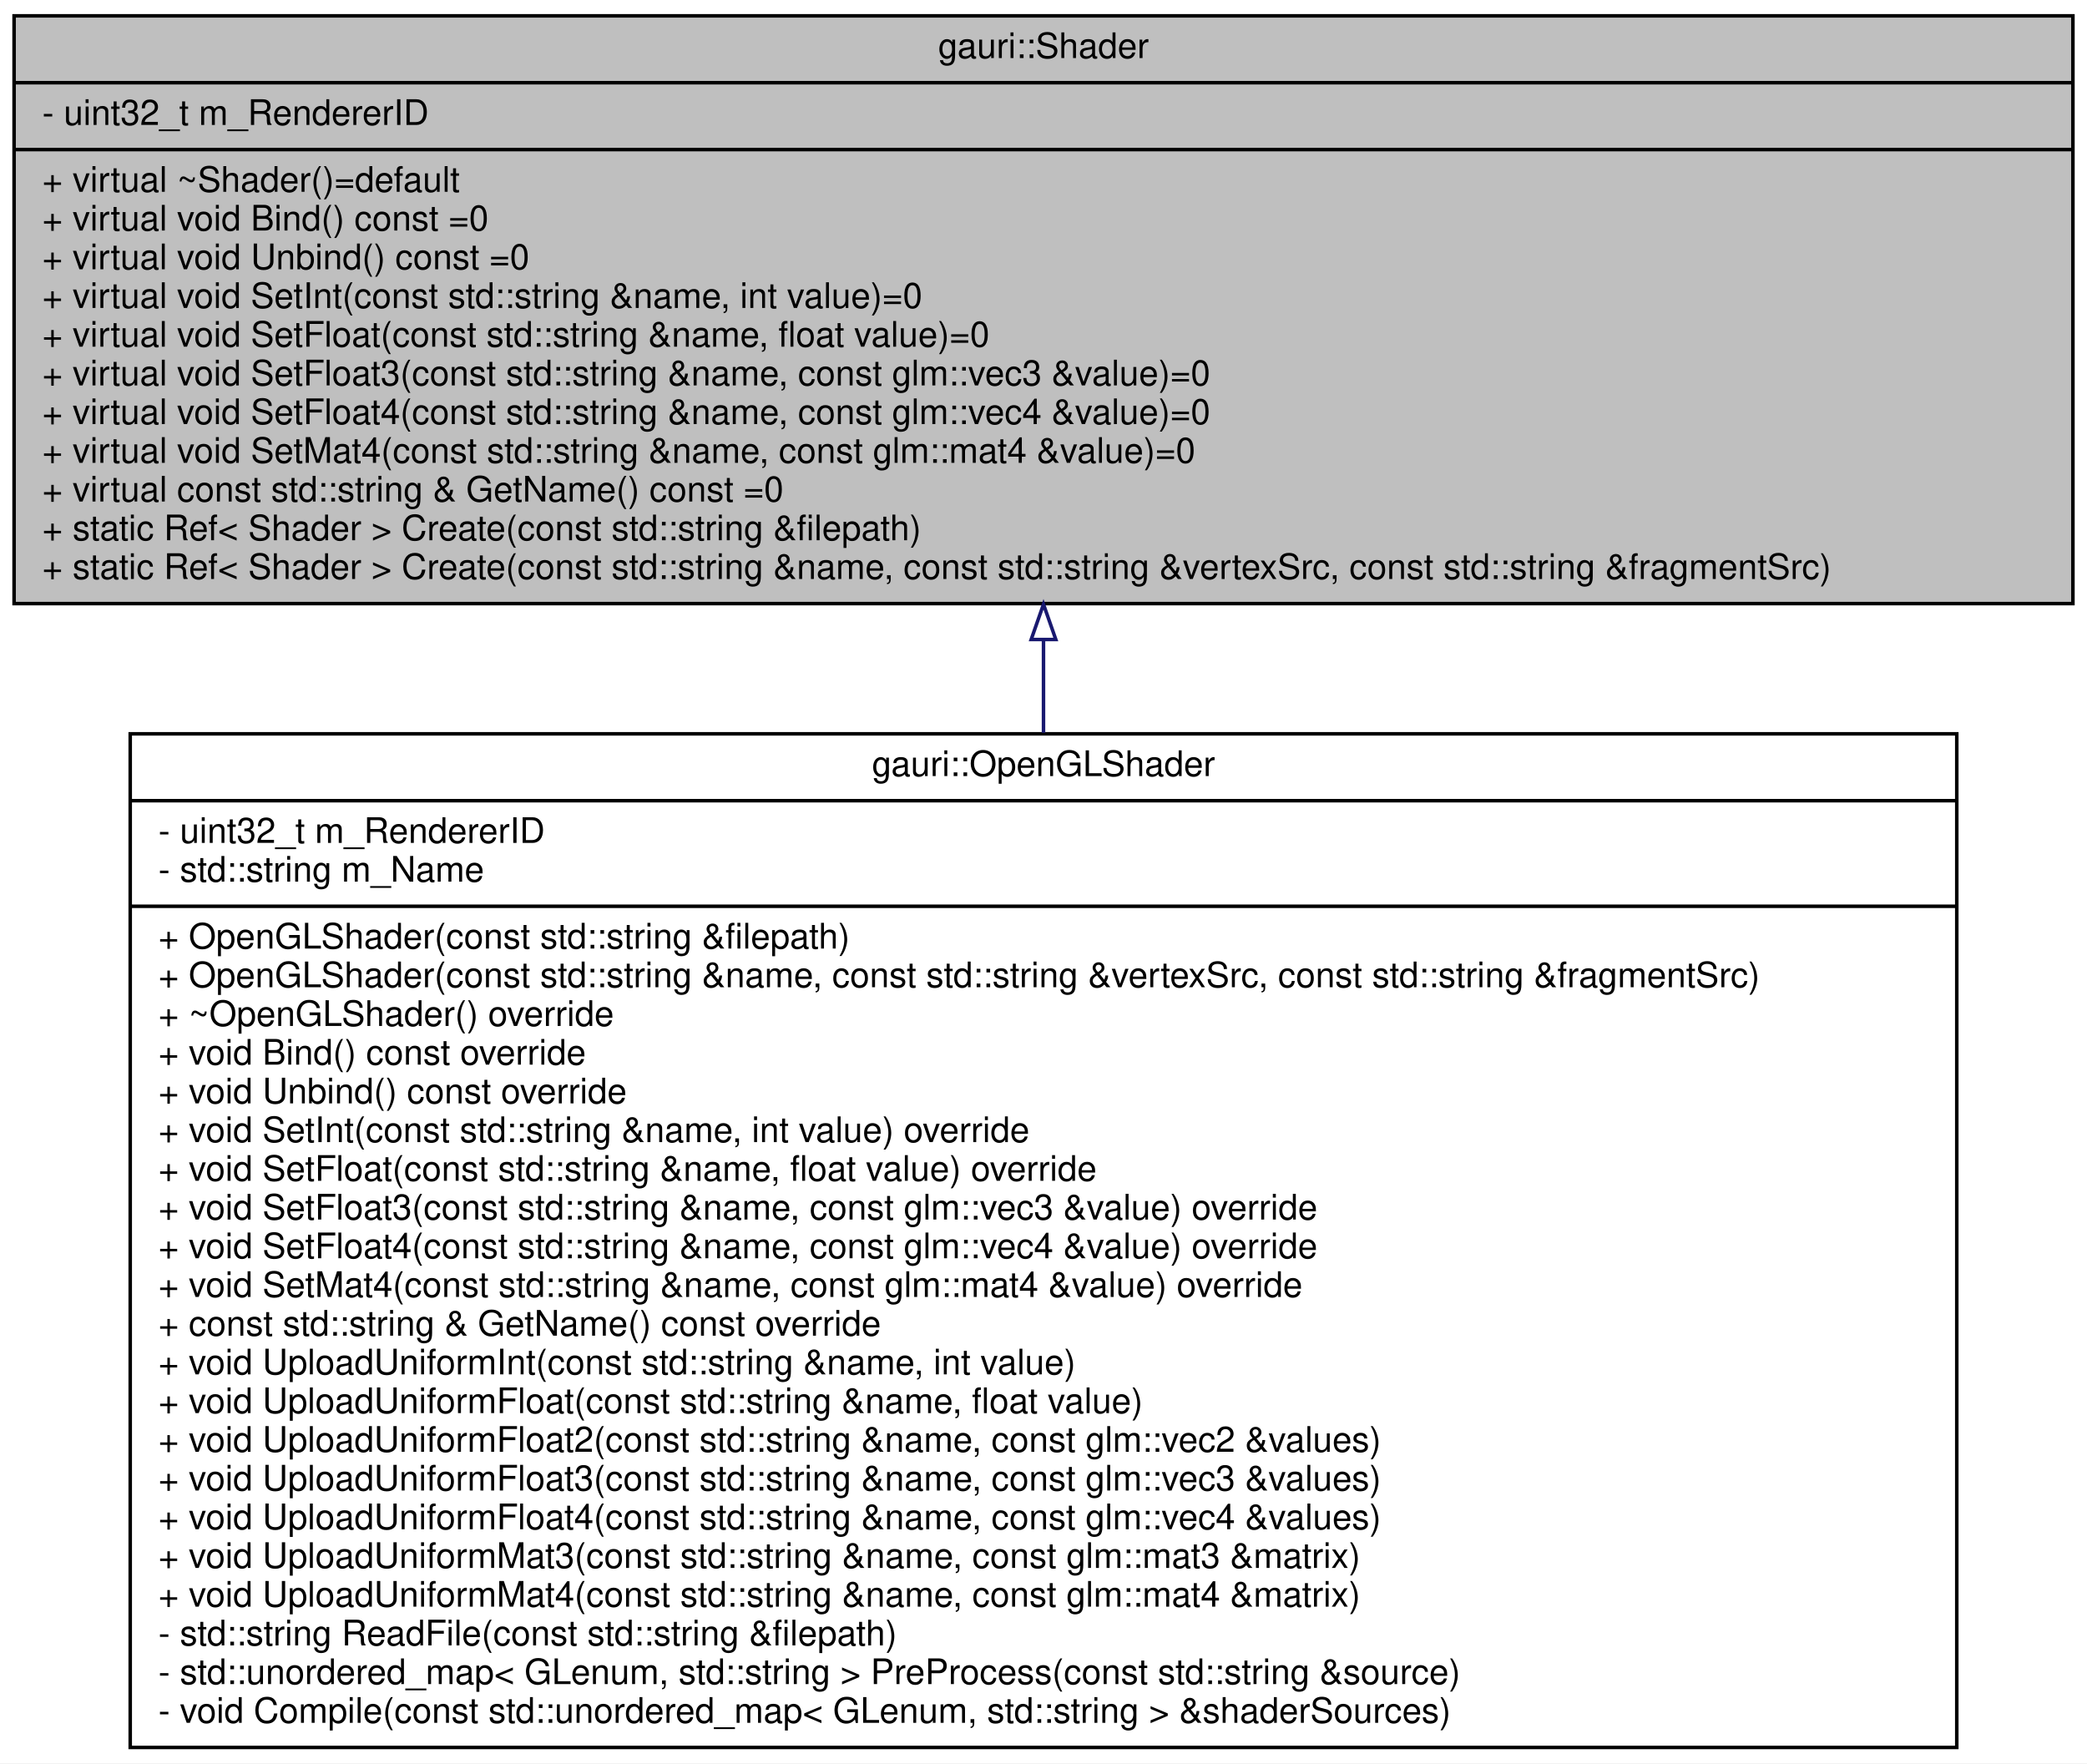
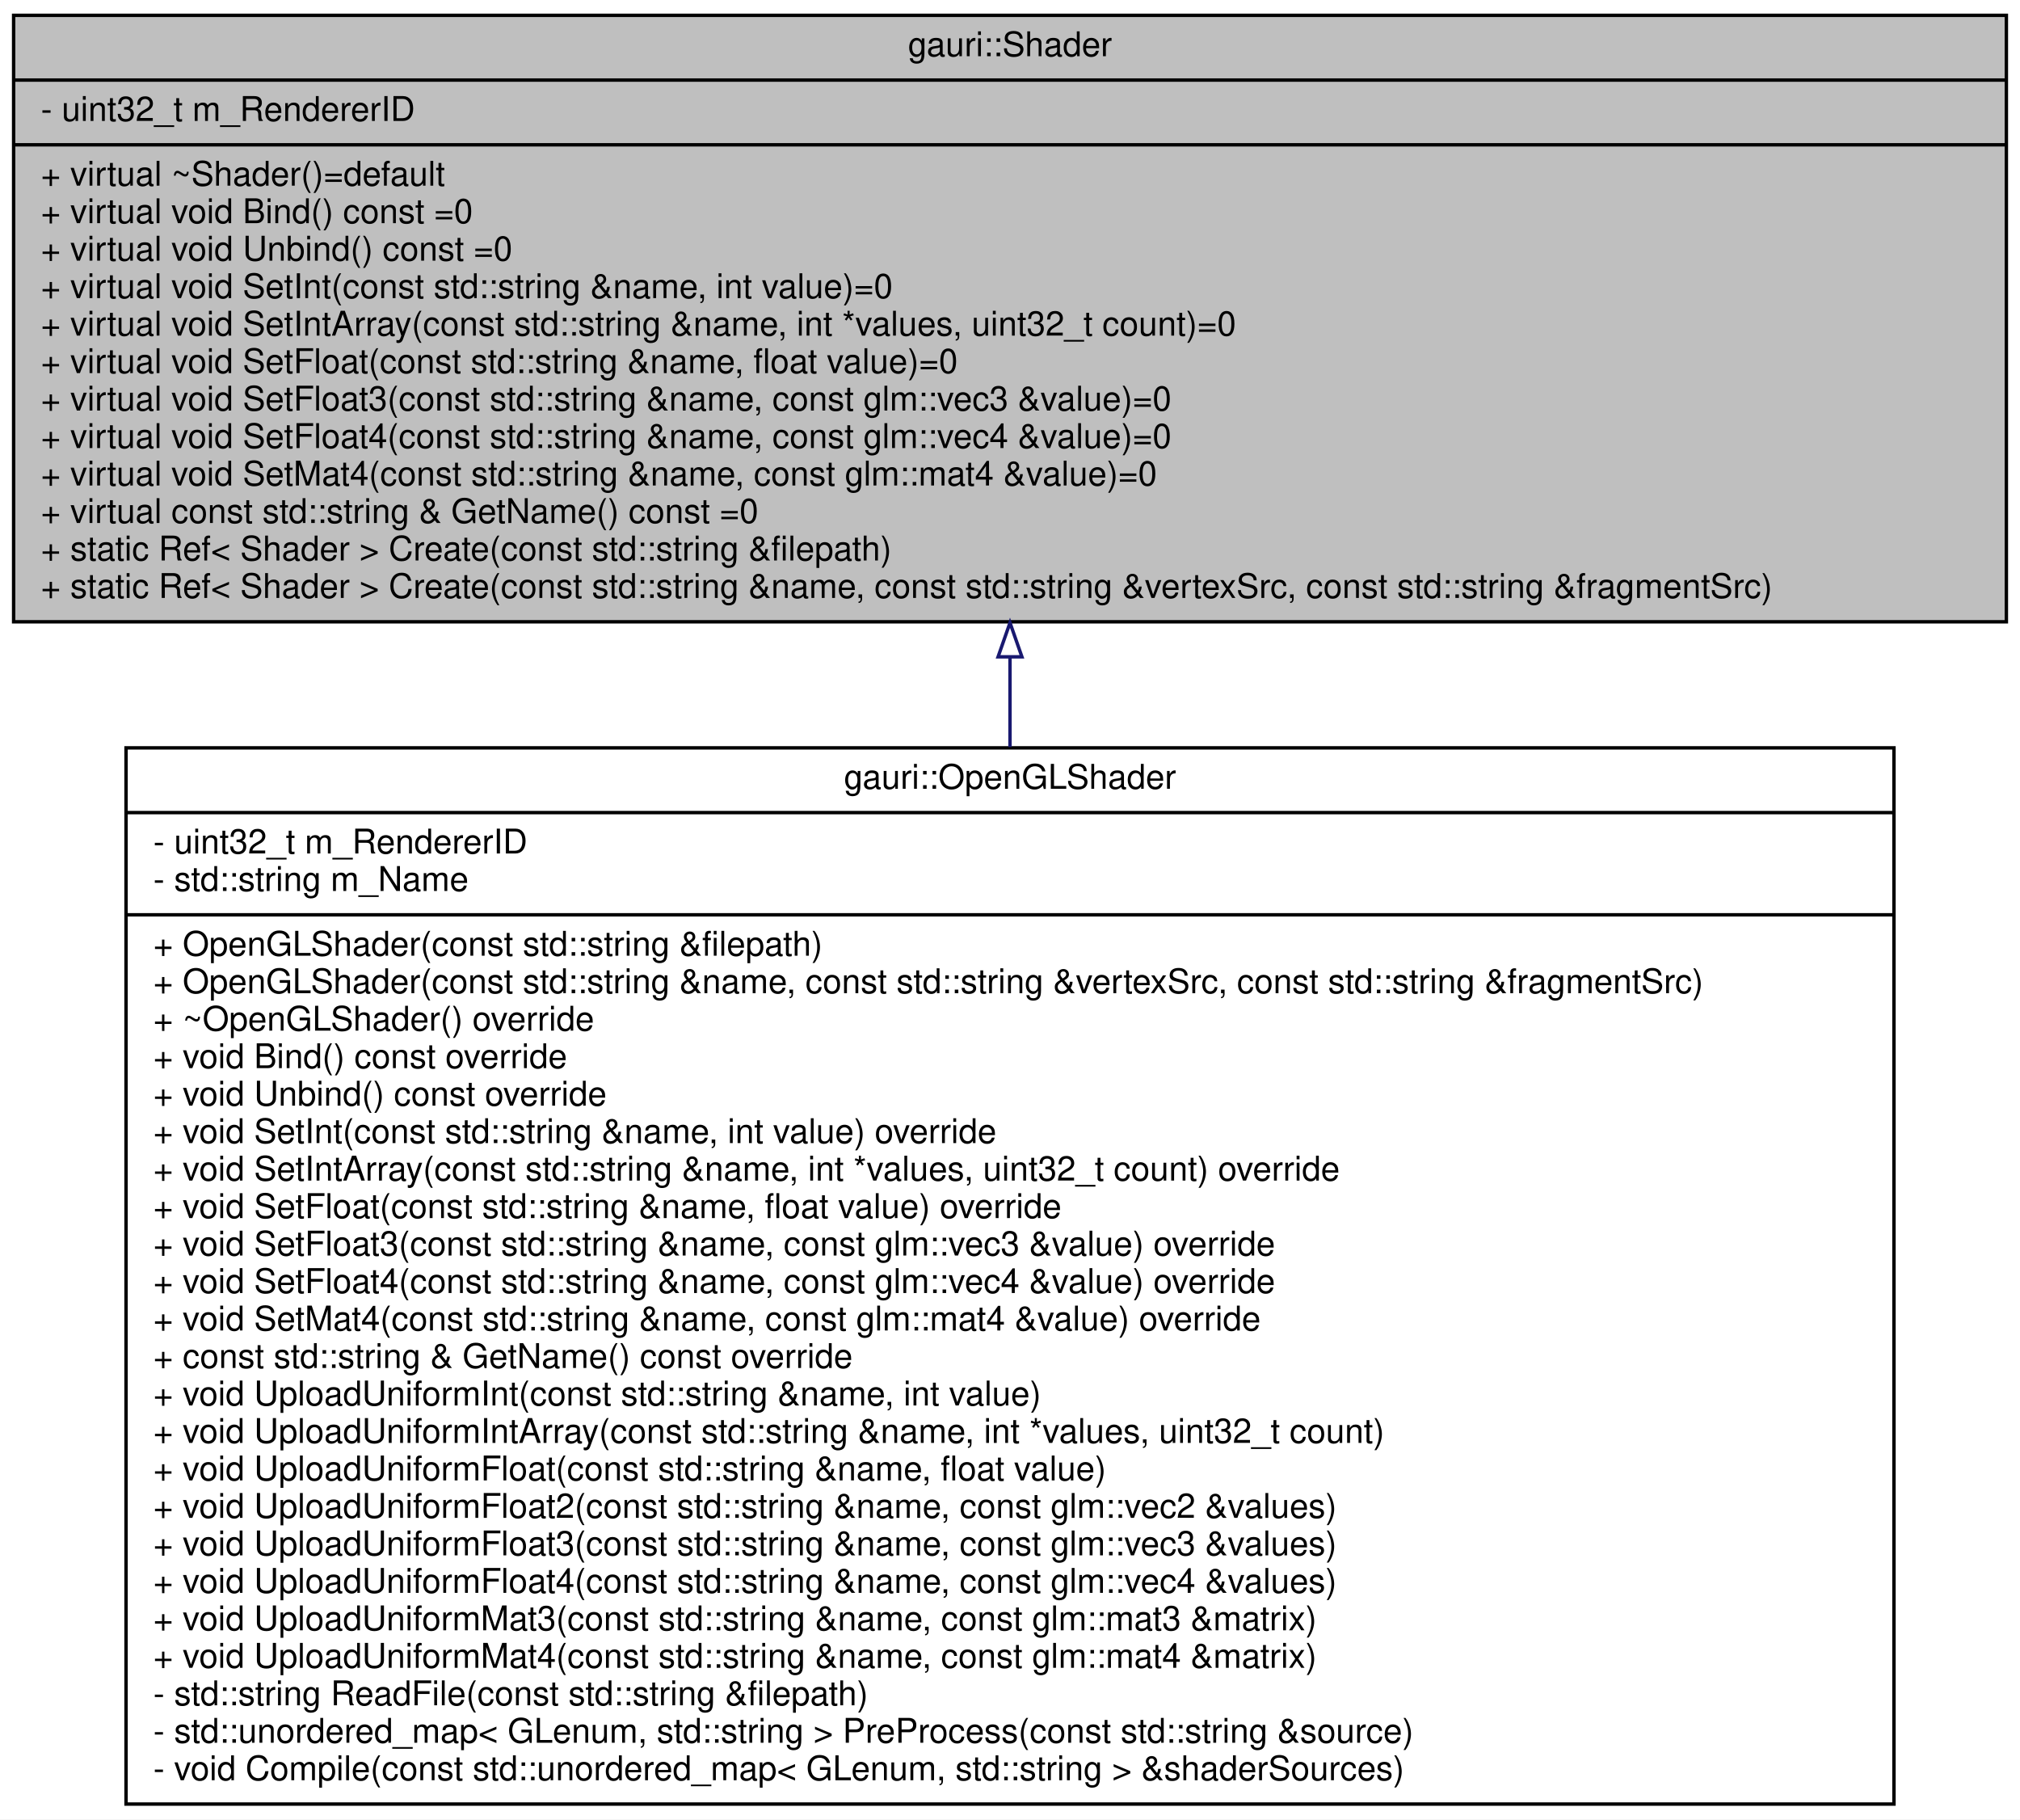
- <svg xmlns="http://www.w3.org/2000/svg" xmlns:xlink="http://www.w3.org/1999/xlink" width="593pt" height="501pt" viewBox="0.00 0.00 593.00 501.00">
-   <g id="graph0" class="graph" transform="scale(1 1) rotate(0) translate(4 497)">
-     <polygon fill="white" stroke="transparent" points="-4,4 -4,-497 589,-497 589,4 -4,4" />
+ <svg xmlns="http://www.w3.org/2000/svg" xmlns:xlink="http://www.w3.org/1999/xlink" width="593pt" height="534pt" viewBox="0.00 0.00 593.00 534.00">
+   <g id="graph0" class="graph" transform="scale(1 1) rotate(0) translate(4 530)">
+     <polygon fill="white" stroke="transparent" points="-4,4 -4,-530 589,-530 589,4 -4,4" />
    <g id="node1" class="node">
      <g id="a_node1">
        <a xlink:title=" ">
-           <polygon fill="#bfbfbf" stroke="black" points="0,-325.5 0,-492.5 585,-492.5 585,-325.5 0,-325.5" />
-           <text text-anchor="middle" x="292.5" y="-480.5" font-family="Helvetica,sans-Serif" font-size="10.00">gauri::Shader</text>
-           <polyline fill="none" stroke="black" points="0,-473.5 585,-473.5 " />
-           <text text-anchor="start" x="8" y="-461.5" font-family="Helvetica,sans-Serif" font-size="10.00">- uint32_t m_RendererID</text>
-           <polyline fill="none" stroke="black" points="0,-454.5 585,-454.5 " />
-           <text text-anchor="start" x="8" y="-442.5" font-family="Helvetica,sans-Serif" font-size="10.00">+ virtual ~Shader()=default</text>
-           <text text-anchor="start" x="8" y="-431.5" font-family="Helvetica,sans-Serif" font-size="10.00">+ virtual void Bind() const =0</text>
-           <text text-anchor="start" x="8" y="-420.5" font-family="Helvetica,sans-Serif" font-size="10.00">+ virtual void Unbind() const =0</text>
-           <text text-anchor="start" x="8" y="-409.5" font-family="Helvetica,sans-Serif" font-size="10.00">+ virtual void SetInt(const std::string &amp;name, int value)=0</text>
-           <text text-anchor="start" x="8" y="-398.5" font-family="Helvetica,sans-Serif" font-size="10.00">+ virtual void SetFloat(const std::string &amp;name, float value)=0</text>
-           <text text-anchor="start" x="8" y="-387.5" font-family="Helvetica,sans-Serif" font-size="10.00">+ virtual void SetFloat3(const std::string &amp;name, const glm::vec3 &amp;value)=0</text>
-           <text text-anchor="start" x="8" y="-376.5" font-family="Helvetica,sans-Serif" font-size="10.00">+ virtual void SetFloat4(const std::string &amp;name, const glm::vec4 &amp;value)=0</text>
-           <text text-anchor="start" x="8" y="-365.5" font-family="Helvetica,sans-Serif" font-size="10.00">+ virtual void SetMat4(const std::string &amp;name, const glm::mat4 &amp;value)=0</text>
-           <text text-anchor="start" x="8" y="-354.5" font-family="Helvetica,sans-Serif" font-size="10.00">+ virtual const std::string &amp; GetName() const =0</text>
-           <text text-anchor="start" x="8" y="-343.5" font-family="Helvetica,sans-Serif" font-size="10.00">+ static Ref&lt; Shader &gt; Create(const std::string &amp;filepath)</text>
-           <text text-anchor="start" x="8" y="-332.5" font-family="Helvetica,sans-Serif" font-size="10.00">+ static Ref&lt; Shader &gt; Create(const std::string &amp;name, const std::string &amp;vertexSrc, const std::string &amp;fragmentSrc)</text>
+           <polygon fill="#bfbfbf" stroke="black" points="0,-347.5 0,-525.5 585,-525.5 585,-347.5 0,-347.5" />
+           <text text-anchor="middle" x="292.5" y="-513.5" font-family="Helvetica,sans-Serif" font-size="10.00">gauri::Shader</text>
+           <polyline fill="none" stroke="black" points="0,-506.5 585,-506.5 " />
+           <text text-anchor="start" x="8" y="-494.5" font-family="Helvetica,sans-Serif" font-size="10.00">- uint32_t m_RendererID</text>
+           <polyline fill="none" stroke="black" points="0,-487.5 585,-487.5 " />
+           <text text-anchor="start" x="8" y="-475.5" font-family="Helvetica,sans-Serif" font-size="10.00">+ virtual ~Shader()=default</text>
+           <text text-anchor="start" x="8" y="-464.5" font-family="Helvetica,sans-Serif" font-size="10.00">+ virtual void Bind() const =0</text>
+           <text text-anchor="start" x="8" y="-453.5" font-family="Helvetica,sans-Serif" font-size="10.00">+ virtual void Unbind() const =0</text>
+           <text text-anchor="start" x="8" y="-442.5" font-family="Helvetica,sans-Serif" font-size="10.00">+ virtual void SetInt(const std::string &amp;name, int value)=0</text>
+           <text text-anchor="start" x="8" y="-431.5" font-family="Helvetica,sans-Serif" font-size="10.00">+ virtual void SetIntArray(const std::string &amp;name, int *values, uint32_t count)=0</text>
+           <text text-anchor="start" x="8" y="-420.5" font-family="Helvetica,sans-Serif" font-size="10.00">+ virtual void SetFloat(const std::string &amp;name, float value)=0</text>
+           <text text-anchor="start" x="8" y="-409.5" font-family="Helvetica,sans-Serif" font-size="10.00">+ virtual void SetFloat3(const std::string &amp;name, const glm::vec3 &amp;value)=0</text>
+           <text text-anchor="start" x="8" y="-398.5" font-family="Helvetica,sans-Serif" font-size="10.00">+ virtual void SetFloat4(const std::string &amp;name, const glm::vec4 &amp;value)=0</text>
+           <text text-anchor="start" x="8" y="-387.5" font-family="Helvetica,sans-Serif" font-size="10.00">+ virtual void SetMat4(const std::string &amp;name, const glm::mat4 &amp;value)=0</text>
+           <text text-anchor="start" x="8" y="-376.5" font-family="Helvetica,sans-Serif" font-size="10.00">+ virtual const std::string &amp; GetName() const =0</text>
+           <text text-anchor="start" x="8" y="-365.5" font-family="Helvetica,sans-Serif" font-size="10.00">+ static Ref&lt; Shader &gt; Create(const std::string &amp;filepath)</text>
+           <text text-anchor="start" x="8" y="-354.5" font-family="Helvetica,sans-Serif" font-size="10.00">+ static Ref&lt; Shader &gt; Create(const std::string &amp;name, const std::string &amp;vertexSrc, const std::string &amp;fragmentSrc)</text>
        </a>
      </g>
    </g>
    <g id="node2" class="node">
      <g id="a_node2">
        <a xlink:href="classgauri_1_1OpenGLShader.html" target="_top" xlink:title=" ">
-           <polygon fill="white" stroke="black" points="33,-0.5 33,-288.5 552,-288.5 552,-0.5 33,-0.5" />
-           <text text-anchor="middle" x="292.5" y="-276.5" font-family="Helvetica,sans-Serif" font-size="10.00">gauri::OpenGLShader</text>
-           <polyline fill="none" stroke="black" points="33,-269.5 552,-269.5 " />
-           <text text-anchor="start" x="41" y="-257.5" font-family="Helvetica,sans-Serif" font-size="10.00">- uint32_t m_RendererID</text>
-           <text text-anchor="start" x="41" y="-246.5" font-family="Helvetica,sans-Serif" font-size="10.00">- std::string m_Name</text>
-           <polyline fill="none" stroke="black" points="33,-239.5 552,-239.5 " />
-           <text text-anchor="start" x="41" y="-227.5" font-family="Helvetica,sans-Serif" font-size="10.00">+ OpenGLShader(const std::string &amp;filepath)</text>
-           <text text-anchor="start" x="41" y="-216.5" font-family="Helvetica,sans-Serif" font-size="10.00">+ OpenGLShader(const std::string &amp;name, const std::string &amp;vertexSrc, const std::string &amp;fragmentSrc)</text>
-           <text text-anchor="start" x="41" y="-205.5" font-family="Helvetica,sans-Serif" font-size="10.00">+ ~OpenGLShader() override</text>
-           <text text-anchor="start" x="41" y="-194.5" font-family="Helvetica,sans-Serif" font-size="10.00">+ void Bind() const override</text>
-           <text text-anchor="start" x="41" y="-183.5" font-family="Helvetica,sans-Serif" font-size="10.00">+ void Unbind() const override</text>
-           <text text-anchor="start" x="41" y="-172.5" font-family="Helvetica,sans-Serif" font-size="10.00">+ void SetInt(const std::string &amp;name, int value) override</text>
-           <text text-anchor="start" x="41" y="-161.5" font-family="Helvetica,sans-Serif" font-size="10.00">+ void SetFloat(const std::string &amp;name, float value) override</text>
-           <text text-anchor="start" x="41" y="-150.5" font-family="Helvetica,sans-Serif" font-size="10.00">+ void SetFloat3(const std::string &amp;name, const glm::vec3 &amp;value) override</text>
-           <text text-anchor="start" x="41" y="-139.5" font-family="Helvetica,sans-Serif" font-size="10.00">+ void SetFloat4(const std::string &amp;name, const glm::vec4 &amp;value) override</text>
-           <text text-anchor="start" x="41" y="-128.5" font-family="Helvetica,sans-Serif" font-size="10.00">+ void SetMat4(const std::string &amp;name, const glm::mat4 &amp;value) override</text>
-           <text text-anchor="start" x="41" y="-117.5" font-family="Helvetica,sans-Serif" font-size="10.00">+ const std::string &amp; GetName() const override</text>
-           <text text-anchor="start" x="41" y="-106.5" font-family="Helvetica,sans-Serif" font-size="10.00">+ void UploadUniformInt(const std::string &amp;name, int value)</text>
+           <polygon fill="white" stroke="black" points="33,-0.5 33,-310.5 552,-310.5 552,-0.5 33,-0.5" />
+           <text text-anchor="middle" x="292.5" y="-298.5" font-family="Helvetica,sans-Serif" font-size="10.00">gauri::OpenGLShader</text>
+           <polyline fill="none" stroke="black" points="33,-291.5 552,-291.5 " />
+           <text text-anchor="start" x="41" y="-279.5" font-family="Helvetica,sans-Serif" font-size="10.00">- uint32_t m_RendererID</text>
+           <text text-anchor="start" x="41" y="-268.5" font-family="Helvetica,sans-Serif" font-size="10.00">- std::string m_Name</text>
+           <polyline fill="none" stroke="black" points="33,-261.5 552,-261.5 " />
+           <text text-anchor="start" x="41" y="-249.5" font-family="Helvetica,sans-Serif" font-size="10.00">+ OpenGLShader(const std::string &amp;filepath)</text>
+           <text text-anchor="start" x="41" y="-238.5" font-family="Helvetica,sans-Serif" font-size="10.00">+ OpenGLShader(const std::string &amp;name, const std::string &amp;vertexSrc, const std::string &amp;fragmentSrc)</text>
+           <text text-anchor="start" x="41" y="-227.5" font-family="Helvetica,sans-Serif" font-size="10.00">+ ~OpenGLShader() override</text>
+           <text text-anchor="start" x="41" y="-216.5" font-family="Helvetica,sans-Serif" font-size="10.00">+ void Bind() const override</text>
+           <text text-anchor="start" x="41" y="-205.5" font-family="Helvetica,sans-Serif" font-size="10.00">+ void Unbind() const override</text>
+           <text text-anchor="start" x="41" y="-194.5" font-family="Helvetica,sans-Serif" font-size="10.00">+ void SetInt(const std::string &amp;name, int value) override</text>
+           <text text-anchor="start" x="41" y="-183.5" font-family="Helvetica,sans-Serif" font-size="10.00">+ void SetIntArray(const std::string &amp;name, int *values, uint32_t count) override</text>
+           <text text-anchor="start" x="41" y="-172.5" font-family="Helvetica,sans-Serif" font-size="10.00">+ void SetFloat(const std::string &amp;name, float value) override</text>
+           <text text-anchor="start" x="41" y="-161.5" font-family="Helvetica,sans-Serif" font-size="10.00">+ void SetFloat3(const std::string &amp;name, const glm::vec3 &amp;value) override</text>
+           <text text-anchor="start" x="41" y="-150.5" font-family="Helvetica,sans-Serif" font-size="10.00">+ void SetFloat4(const std::string &amp;name, const glm::vec4 &amp;value) override</text>
+           <text text-anchor="start" x="41" y="-139.5" font-family="Helvetica,sans-Serif" font-size="10.00">+ void SetMat4(const std::string &amp;name, const glm::mat4 &amp;value) override</text>
+           <text text-anchor="start" x="41" y="-128.5" font-family="Helvetica,sans-Serif" font-size="10.00">+ const std::string &amp; GetName() const override</text>
+           <text text-anchor="start" x="41" y="-117.5" font-family="Helvetica,sans-Serif" font-size="10.00">+ void UploadUniformInt(const std::string &amp;name, int value)</text>
+           <text text-anchor="start" x="41" y="-106.5" font-family="Helvetica,sans-Serif" font-size="10.00">+ void UploadUniformIntArray(const std::string &amp;name, int *values, uint32_t count)</text>
          <text text-anchor="start" x="41" y="-95.5" font-family="Helvetica,sans-Serif" font-size="10.00">+ void UploadUniformFloat(const std::string &amp;name, float value)</text>
          <text text-anchor="start" x="41" y="-84.5" font-family="Helvetica,sans-Serif" font-size="10.00">+ void UploadUniformFloat2(const std::string &amp;name, const glm::vec2 &amp;values)</text>
          <text text-anchor="start" x="41" y="-73.5" font-family="Helvetica,sans-Serif" font-size="10.00">+ void UploadUniformFloat3(const std::string &amp;name, const glm::vec3 &amp;values)</text>
          <text text-anchor="start" x="41" y="-62.5" font-family="Helvetica,sans-Serif" font-size="10.00">+ void UploadUniformFloat4(const std::string &amp;name, const glm::vec4 &amp;values)</text>
          <text text-anchor="start" x="41" y="-51.5" font-family="Helvetica,sans-Serif" font-size="10.00">+ void UploadUniformMat3(const std::string &amp;name, const glm::mat3 &amp;matrix)</text>
          <text text-anchor="start" x="41" y="-40.5" font-family="Helvetica,sans-Serif" font-size="10.00">+ void UploadUniformMat4(const std::string &amp;name, const glm::mat4 &amp;matrix)</text>
          <text text-anchor="start" x="41" y="-29.5" font-family="Helvetica,sans-Serif" font-size="10.00">- std::string ReadFile(const std::string &amp;filepath)</text>
          <text text-anchor="start" x="41" y="-18.5" font-family="Helvetica,sans-Serif" font-size="10.00">- std::unordered_map&lt; GLenum, std::string &gt; PreProcess(const std::string &amp;source)</text>
          <text text-anchor="start" x="41" y="-7.5" font-family="Helvetica,sans-Serif" font-size="10.00">- void Compile(const std::unordered_map&lt; GLenum, std::string &gt; &amp;shaderSources)</text>
        </a>
      </g>
    </g>
    <g id="edge1" class="edge">
-       <path fill="none" stroke="midnightblue" d="M292.5,-315.28C292.5,-306.64 292.5,-297.75 292.5,-288.79" />
-       <polygon fill="none" stroke="midnightblue" points="289,-315.3 292.5,-325.3 296,-315.3 289,-315.3" />
+       <path fill="none" stroke="midnightblue" d="M292.5,-337.2C292.5,-328.56 292.5,-319.69 292.5,-310.74" />
+       <polygon fill="none" stroke="midnightblue" points="289,-337.22 292.5,-347.22 296,-337.22 289,-337.22" />
    </g>
  </g>
</svg>
